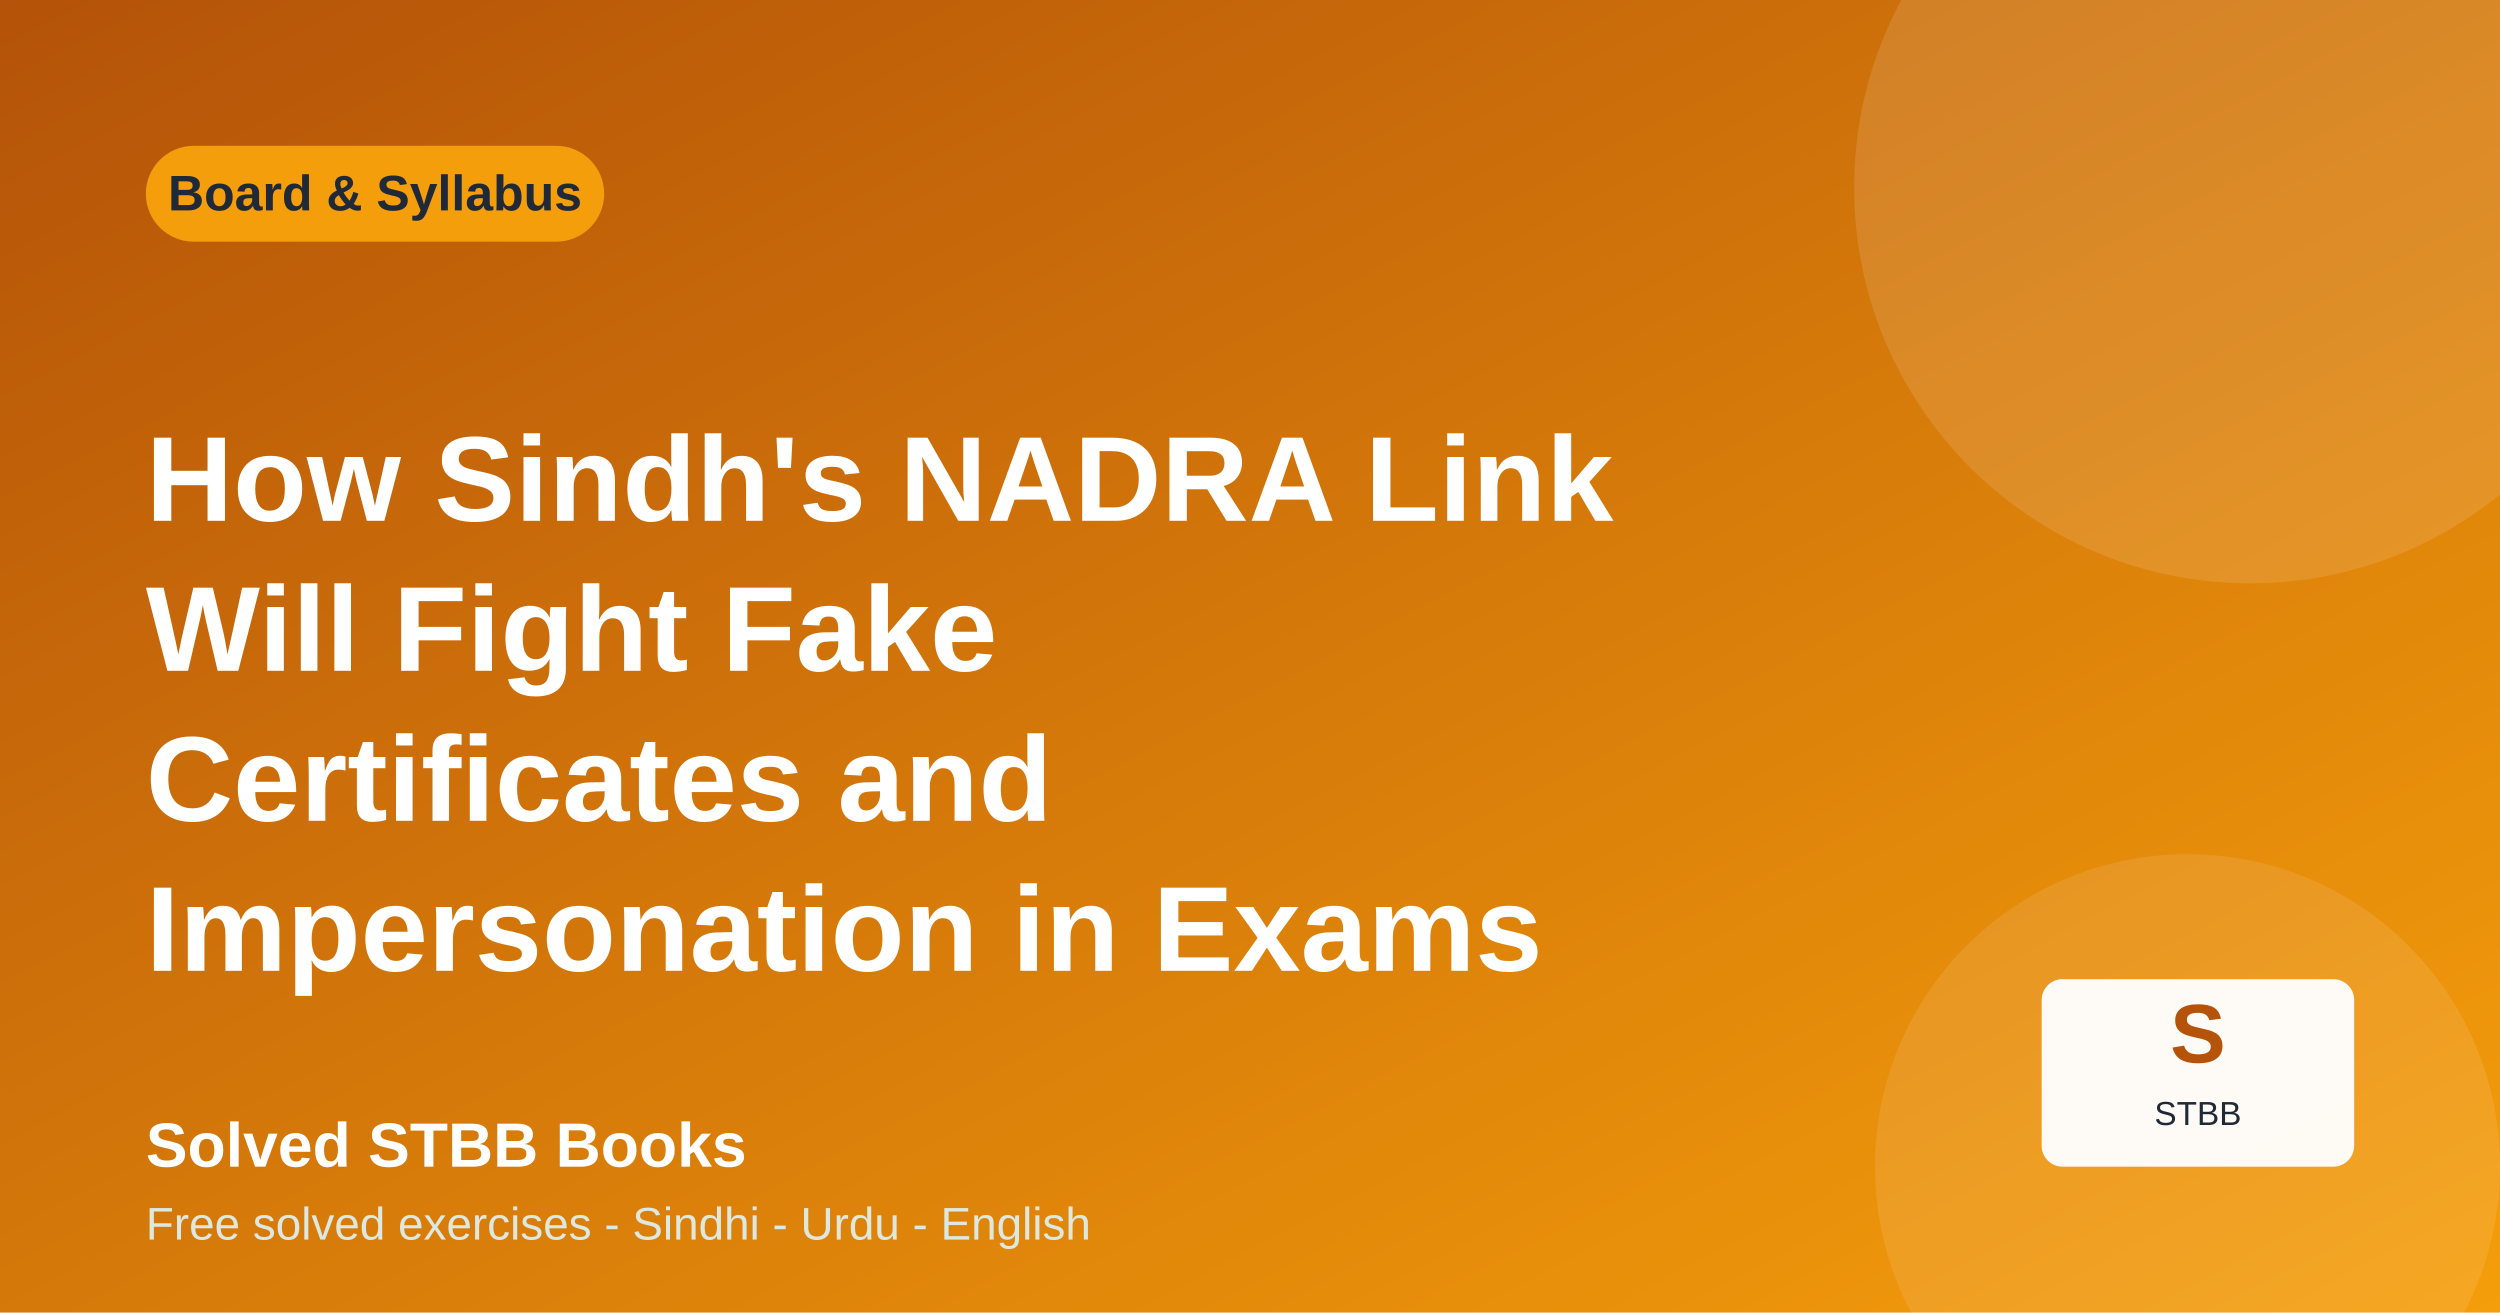
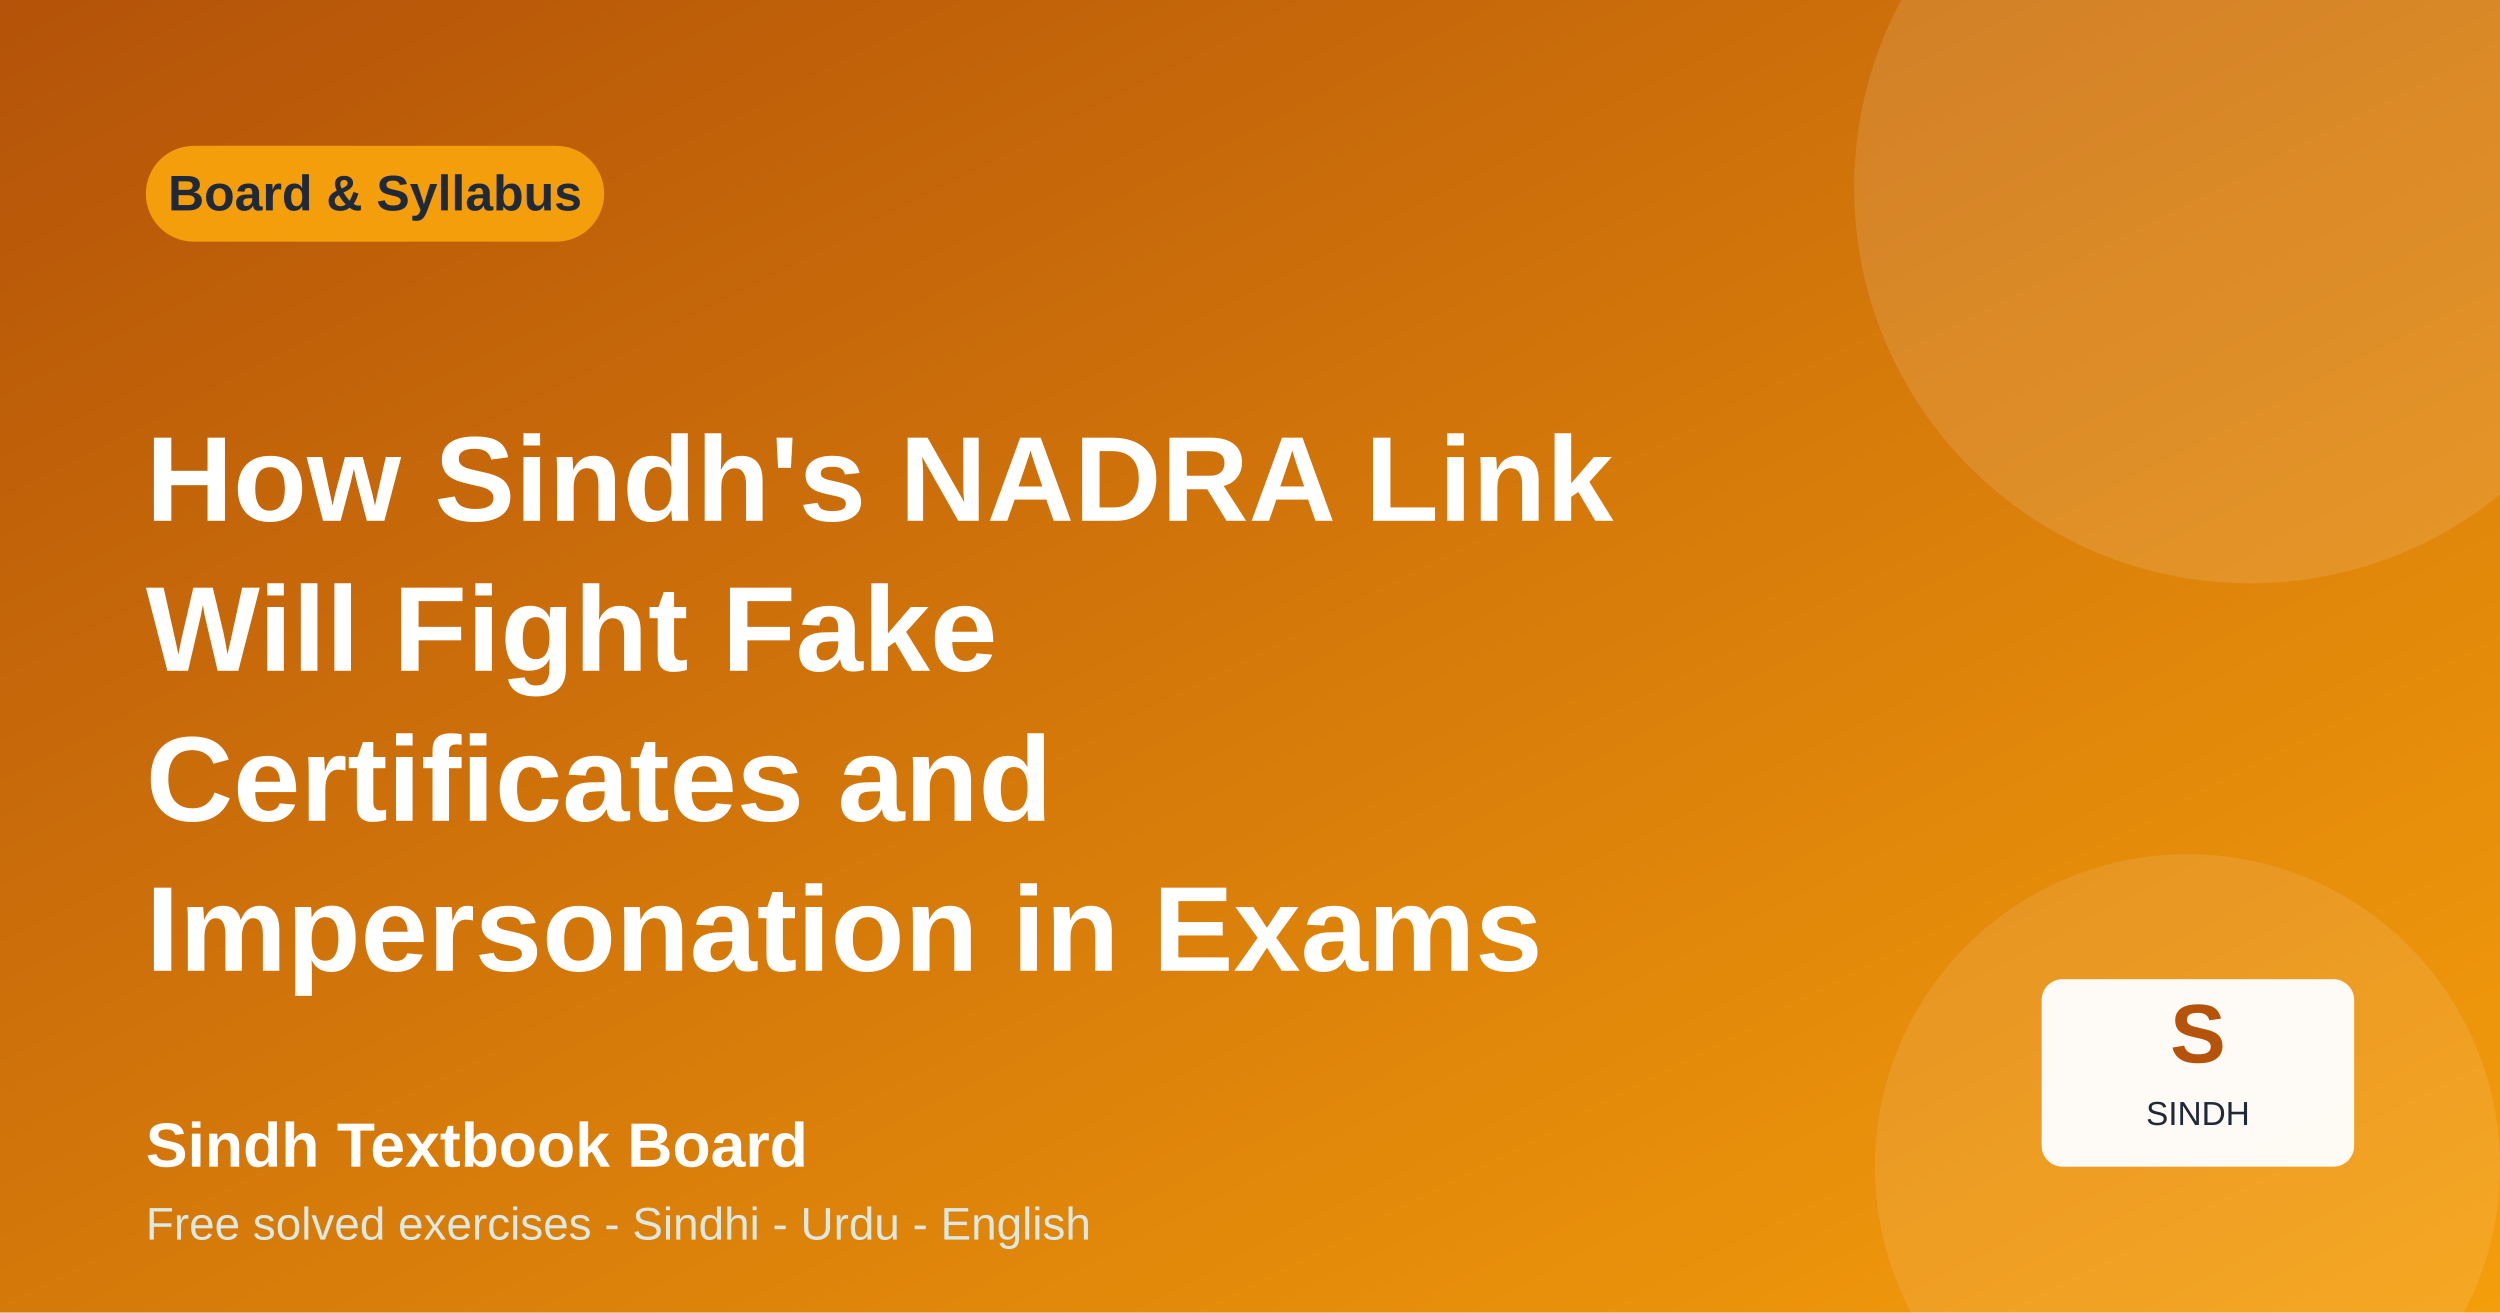
<svg xmlns="http://www.w3.org/2000/svg" width="1200" height="630" viewBox="0 0 1200 630">
  <defs>
    <linearGradient id="g" x1="0" y1="0" x2="1" y2="1">
      <stop offset="0" stop-color="#B45309" />
      <stop offset="1" stop-color="#F59E0B" />
    </linearGradient>
  </defs>
  <rect width="1200" height="630" fill="url(#g)" />
  <circle cx="1080" cy="90" r="190" fill="#ffffff" opacity="0.12" />
  <circle cx="1050" cy="560" r="150" fill="#ffffff" opacity="0.10" />
  <rect x="70" y="70" width="220" height="46" rx="23" fill="#F59E0B" />
  <text x="180" y="101" font-family="Arial, sans-serif" font-size="24" font-weight="bold" fill="#1F2937" text-anchor="middle">Board &amp; Syllabus</text>
  <text x="70" y="250" font-family="Arial, sans-serif" font-size="58" font-weight="bold" fill="#ffffff">How Sindh's NADRA Link</text>
  <text x="70" y="322" font-family="Arial, sans-serif" font-size="58" font-weight="bold" fill="#ffffff">Will Fight Fake</text>
  <text x="70" y="394" font-family="Arial, sans-serif" font-size="58" font-weight="bold" fill="#ffffff">Certificates and</text>
  <text x="70" y="466" font-family="Arial, sans-serif" font-size="58" font-weight="bold" fill="#ffffff">Impersonation in Exams</text>
-   <text x="70" y="560" font-family="Arial, sans-serif" font-size="30" font-weight="bold" fill="#ffffff">Solved STBB Books</text>
+   <text x="70" y="560" font-family="Arial, sans-serif" font-size="30" font-weight="bold" fill="#ffffff">Sindh Textbook Board</text>
  <text x="70" y="595" font-family="Arial, sans-serif" font-size="22" fill="#DCE8E0">Free solved exercises - Sindhi - Urdu - English</text>
  <rect x="980" y="470" width="150" height="90" rx="10" fill="#ffffff" opacity="0.95" />
  <text x="1055" y="510" font-family="Arial, sans-serif" font-size="40" font-weight="bold" fill="#B45309" text-anchor="middle">S</text>
-   <text x="1055" y="540" font-family="Arial, sans-serif" font-size="16" fill="#1F2937" text-anchor="middle">STBB</text>
+   <text x="1055" y="540" font-family="Arial, sans-serif" font-size="16" fill="#1F2937" text-anchor="middle">SINDH</text>
</svg>
